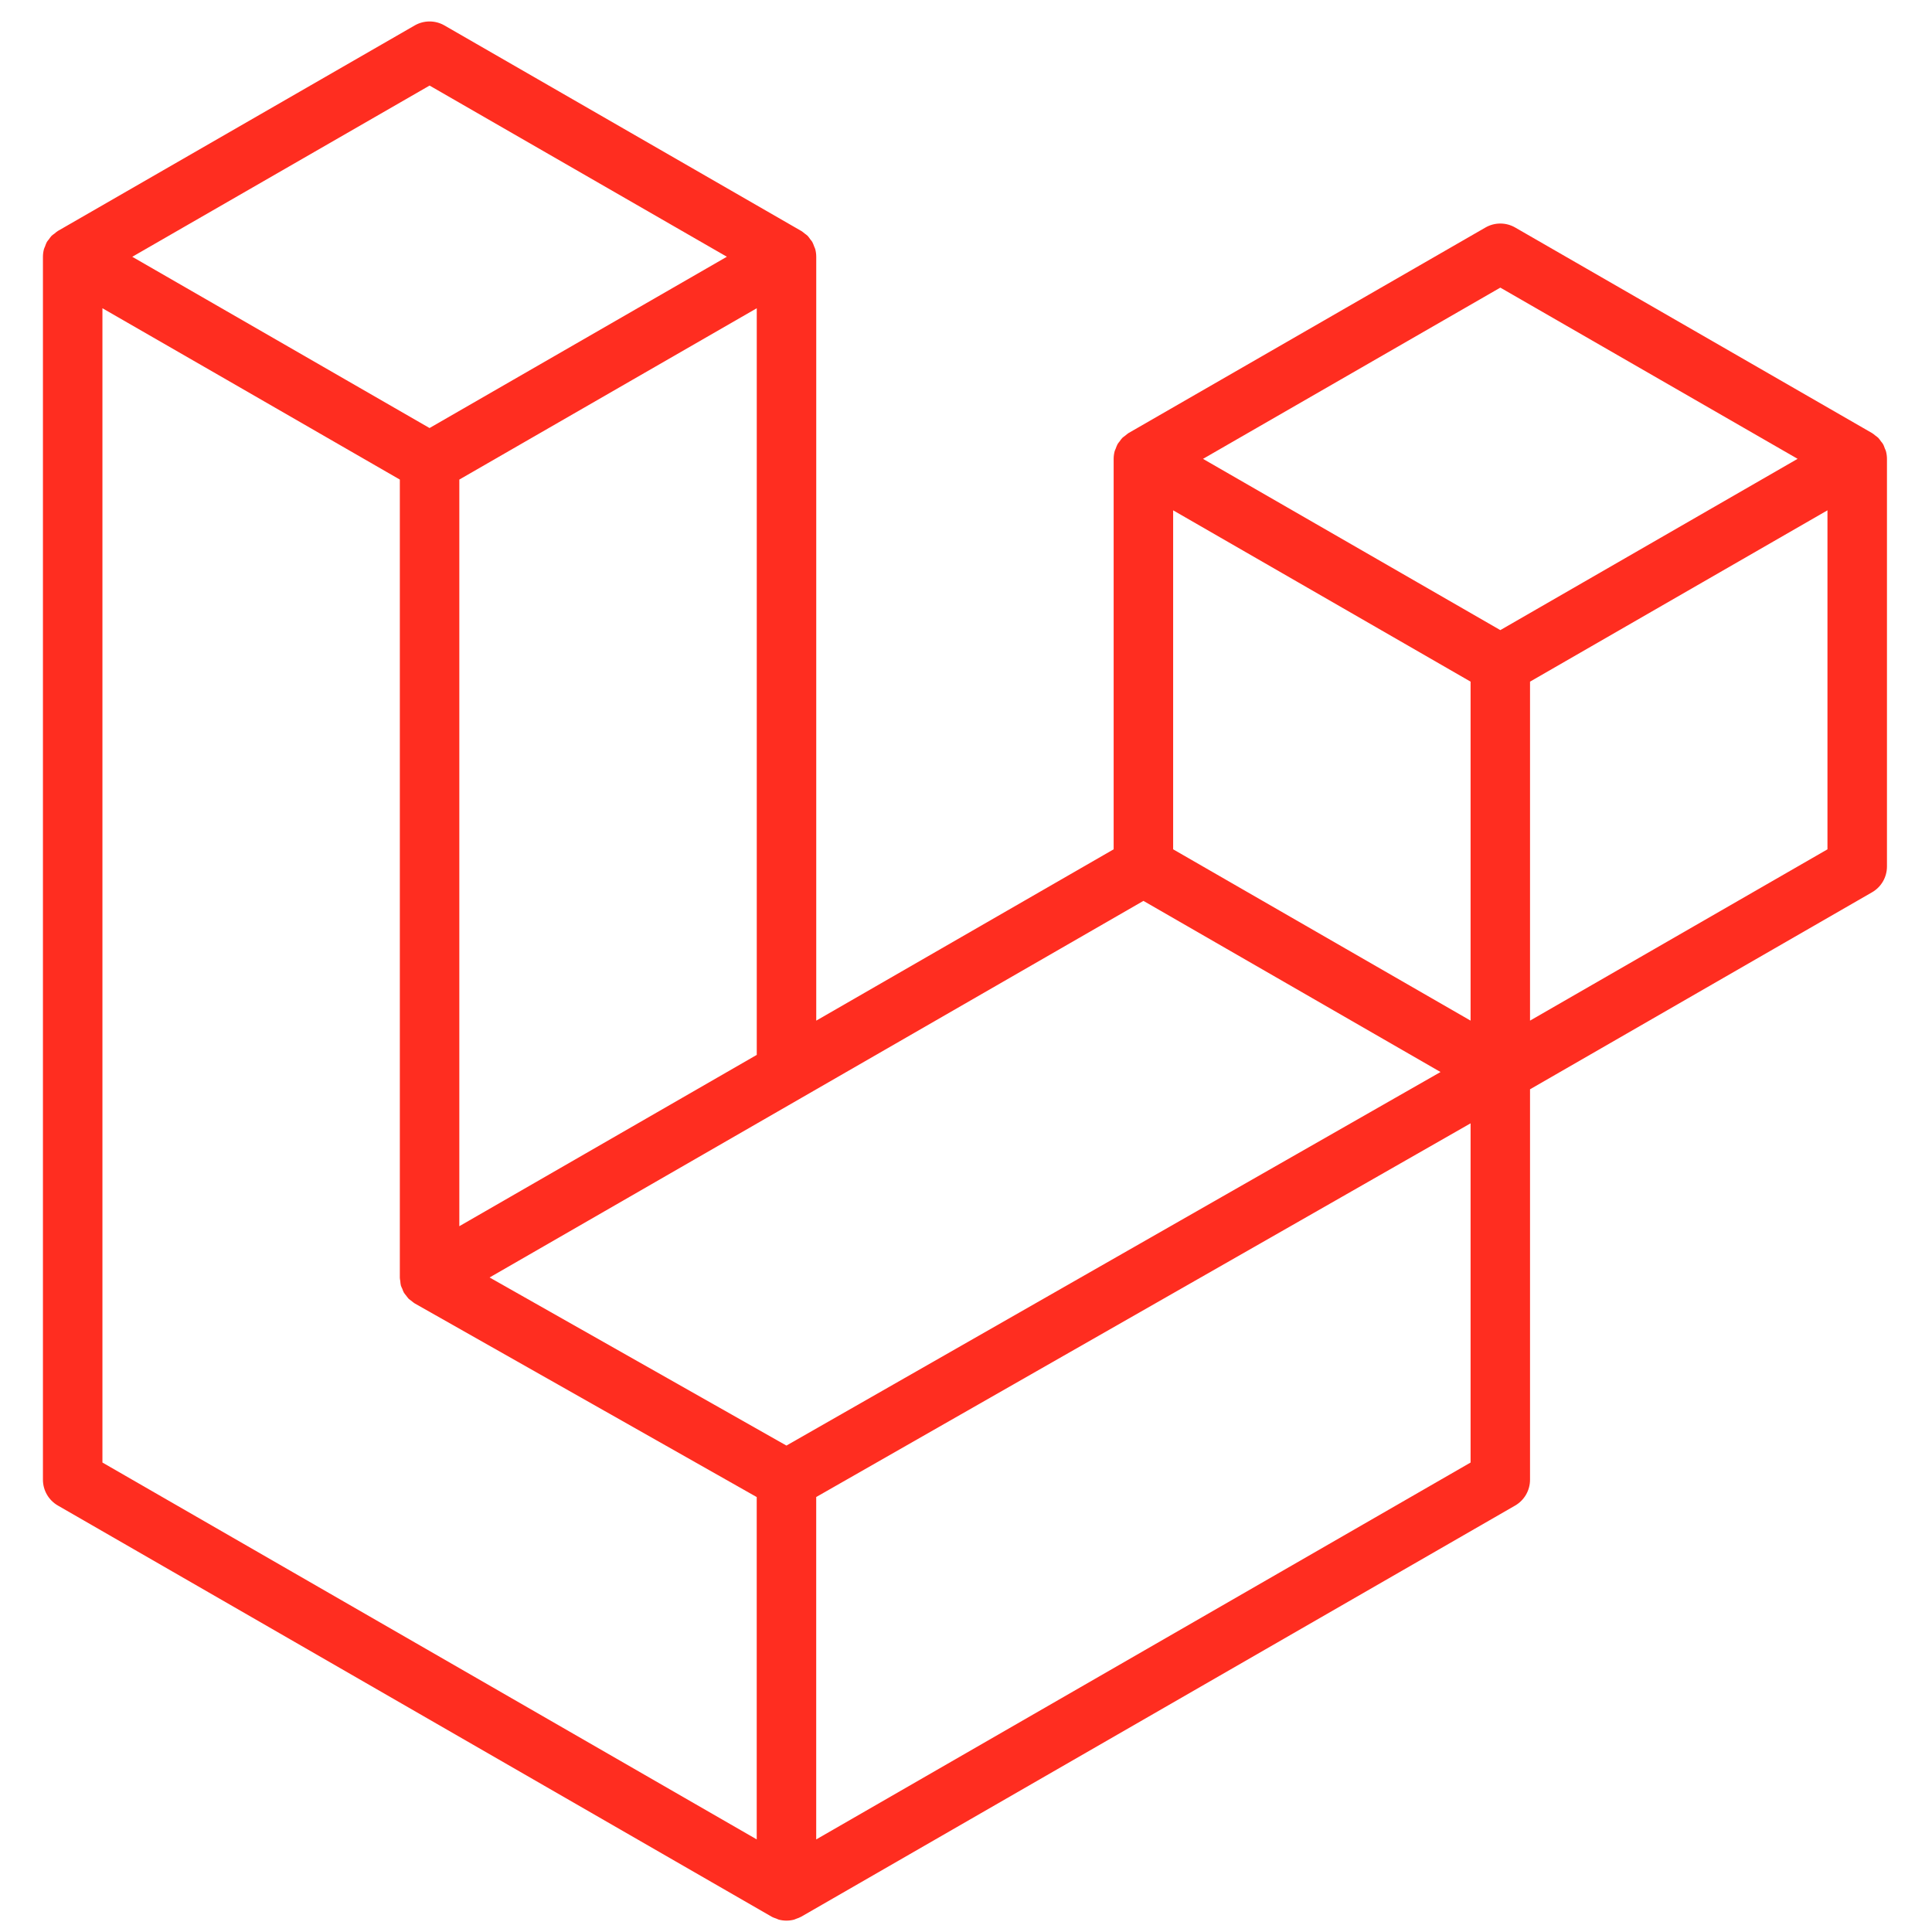
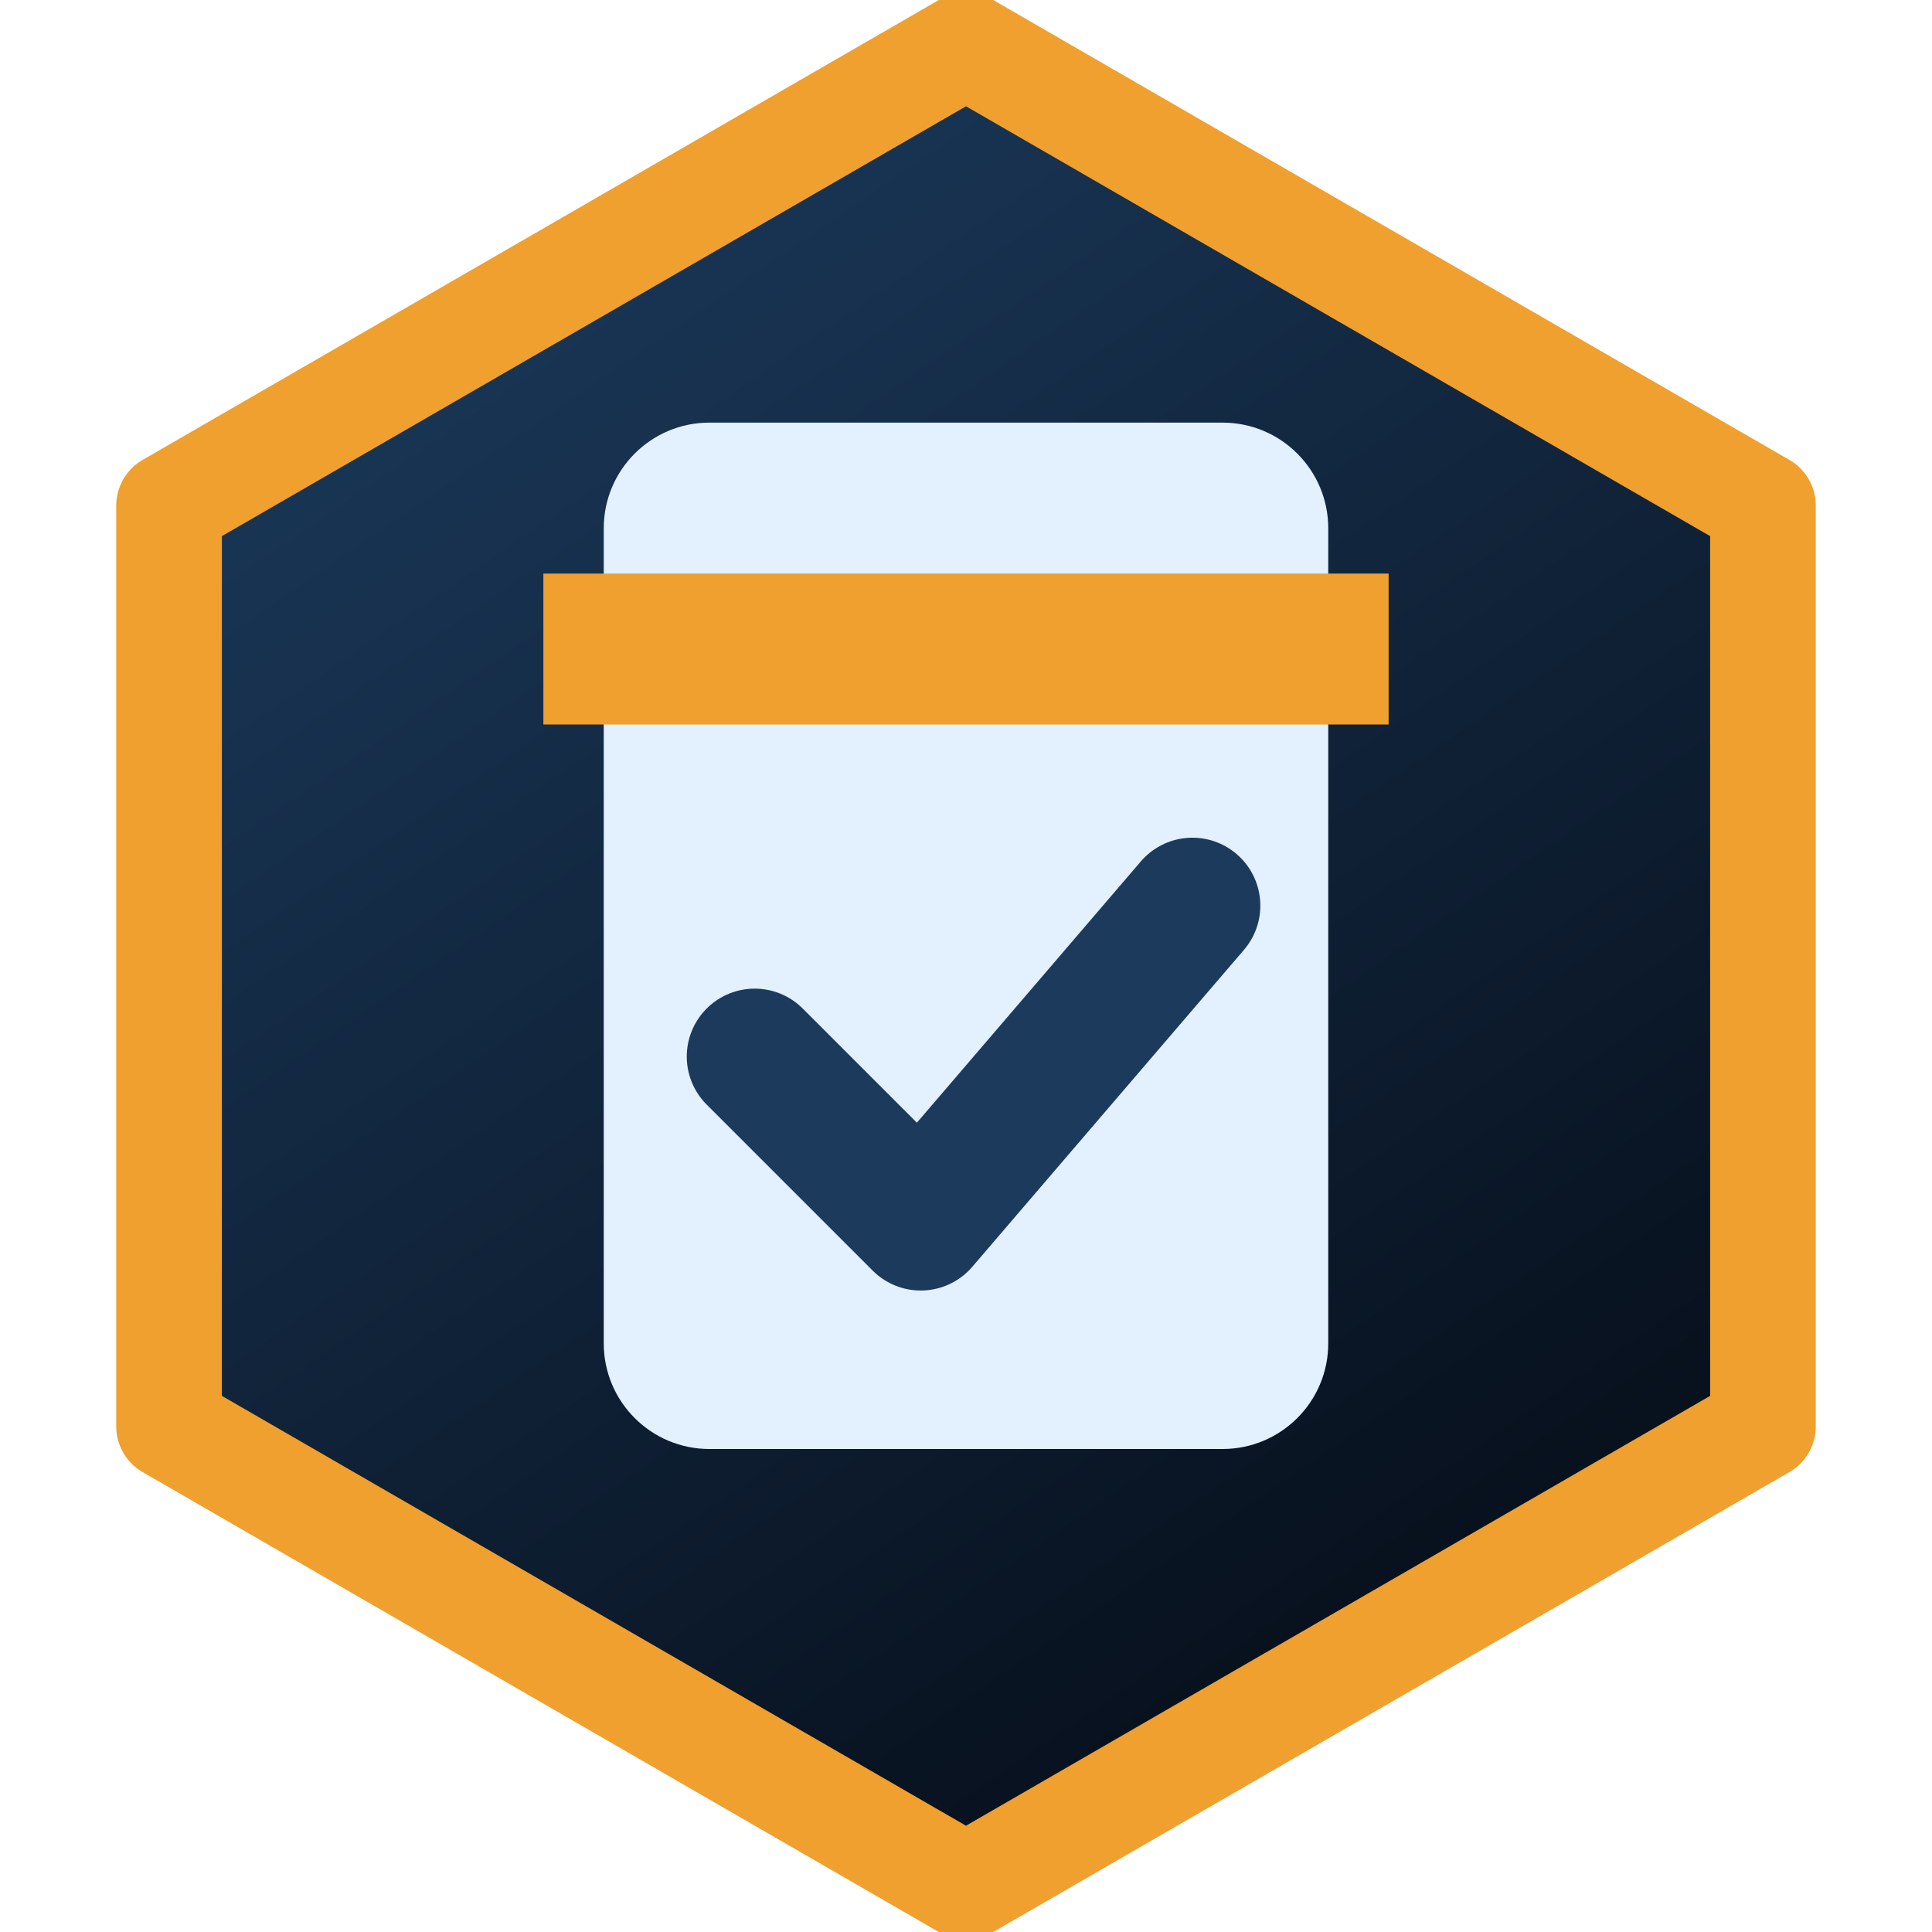
- <svg xmlns="http://www.w3.org/2000/svg" width="166" height="166" viewBox="0 0 166 166" fill="none">
-   <path fill-rule="evenodd" clip-rule="evenodd" d="M162.041 38.759C162.099 38.977 162.129 39.201 162.13 39.426V74.452C162.13 74.902 162.011 75.344 161.786 75.733C161.561 76.122 161.237 76.444 160.847 76.668L131.462 93.594V127.141C131.462 128.054 130.977 128.897 130.186 129.357L68.847 164.683C68.707 164.763 68.554 164.814 68.401 164.868C68.343 164.887 68.289 164.922 68.228 164.938C67.8 165.051 67.349 165.051 66.92 164.938C66.85 164.919 66.786 164.881 66.719 164.855C66.579 164.804 66.432 164.76 66.298 164.683L4.972 129.357C4.583 129.133 4.259 128.81 4.034 128.421C3.808 128.032 3.69 127.591 3.689 127.141L3.689 22.063C3.689 21.834 3.721 21.61 3.779 21.393C3.798 21.32 3.843 21.253 3.868 21.179C3.916 21.045 3.961 20.908 4.031 20.783C4.079 20.7 4.149 20.633 4.206 20.557C4.28 20.454 4.347 20.349 4.433 20.26C4.506 20.186 4.602 20.132 4.685 20.068C4.778 19.992 4.861 19.909 4.966 19.848L35.633 2.185C36.022 1.961 36.462 1.844 36.91 1.844C37.358 1.844 37.798 1.961 38.186 2.185L68.851 19.848H68.857C68.959 19.912 69.045 19.992 69.138 20.065C69.221 20.129 69.313 20.186 69.387 20.257C69.476 20.349 69.54 20.454 69.616 20.557C69.671 20.633 69.744 20.7 69.789 20.783C69.862 20.911 69.904 21.045 69.955 21.179C69.98 21.253 70.025 21.32 70.044 21.396C70.103 21.614 70.133 21.838 70.133 22.063V87.694L95.686 72.974V39.423C95.686 39.2 95.718 38.973 95.775 38.759C95.798 38.683 95.839 38.615 95.865 38.542C95.916 38.408 95.96 38.271 96.031 38.146C96.079 38.063 96.149 37.996 96.203 37.92C96.279 37.818 96.343 37.712 96.433 37.623C96.506 37.549 96.599 37.495 96.681 37.431C96.777 37.355 96.86 37.272 96.962 37.211L127.633 19.548C128.021 19.324 128.461 19.206 128.91 19.206C129.358 19.206 129.798 19.324 130.186 19.548L160.85 37.211C160.959 37.275 161.042 37.355 161.137 37.428C161.217 37.492 161.31 37.549 161.383 37.62C161.473 37.712 161.536 37.818 161.613 37.92C161.67 37.996 161.741 38.063 161.785 38.146C161.859 38.271 161.9 38.408 161.951 38.542C161.98 38.615 162.021 38.683 162.041 38.759ZM157.018 72.974V43.848L146.287 50.028L131.462 58.568V87.694L157.021 72.974H157.018ZM126.354 125.663V96.518L111.771 104.85L70.13 128.626V158.046L126.354 125.663ZM8.801 26.485V125.663L65.018 158.043V128.629L35.649 112L35.64 111.994L35.627 111.988C35.528 111.93 35.445 111.847 35.353 111.777C35.273 111.713 35.18 111.662 35.11 111.592L35.104 111.582C35.021 111.502 34.963 111.403 34.893 111.314C34.829 111.228 34.753 111.154 34.702 111.065L34.699 111.055C34.641 110.96 34.606 110.845 34.565 110.736C34.523 110.64 34.469 110.551 34.443 110.449C34.411 110.328 34.405 110.197 34.392 110.072C34.379 109.976 34.354 109.881 34.354 109.785V109.778V41.205L19.532 32.662L8.801 26.485ZM36.913 7.35L11.364 22.063L36.907 36.777L62.453 22.06L36.907 7.35H36.913ZM50.2 99.174L65.022 90.637V26.485L54.291 32.665L39.466 41.205V105.357L50.2 99.174ZM128.91 24.713L103.363 39.426L128.91 54.14L154.453 39.423L128.91 24.713ZM126.354 58.568L111.529 50.028L100.798 43.848V72.974L115.619 81.511L126.354 87.694V58.568ZM67.571 124.205L105.042 102.803L123.772 92.109L98.245 77.405L68.854 94.334L42.066 109.762L67.571 124.205Z" fill="#FF2D20" />
+ <svg xmlns="http://www.w3.org/2000/svg" viewBox="0 0 64 64">
+   <defs>
+     <linearGradient id="space" x1="0.2" y1="0" x2="0.8" y2="1">
+       <stop offset="0" stop-color="#1b3a5c" />
+       <stop offset="1" stop-color="#050b15" />
+     </linearGradient>
+   </defs>
+   <polygon points="32,1.5 58.4,16.75 58.4,47.25 32,62.5 5.6,47.25 5.6,16.75" fill="url(#space)" stroke="#f0a02e" stroke-width="3.5" stroke-linejoin="round" />
+   <rect x="20" y="14" width="24" height="34" rx="3.5" fill="#e3f0fd" />
+   <rect x="18" y="19" width="28" height="5" fill="#f0a02e" />
+   <path d="M25 35 L30.5 40.5 L39.5 30" fill="none" stroke="#1b3a5c" stroke-width="4.5" stroke-linecap="round" stroke-linejoin="round" />
</svg>
